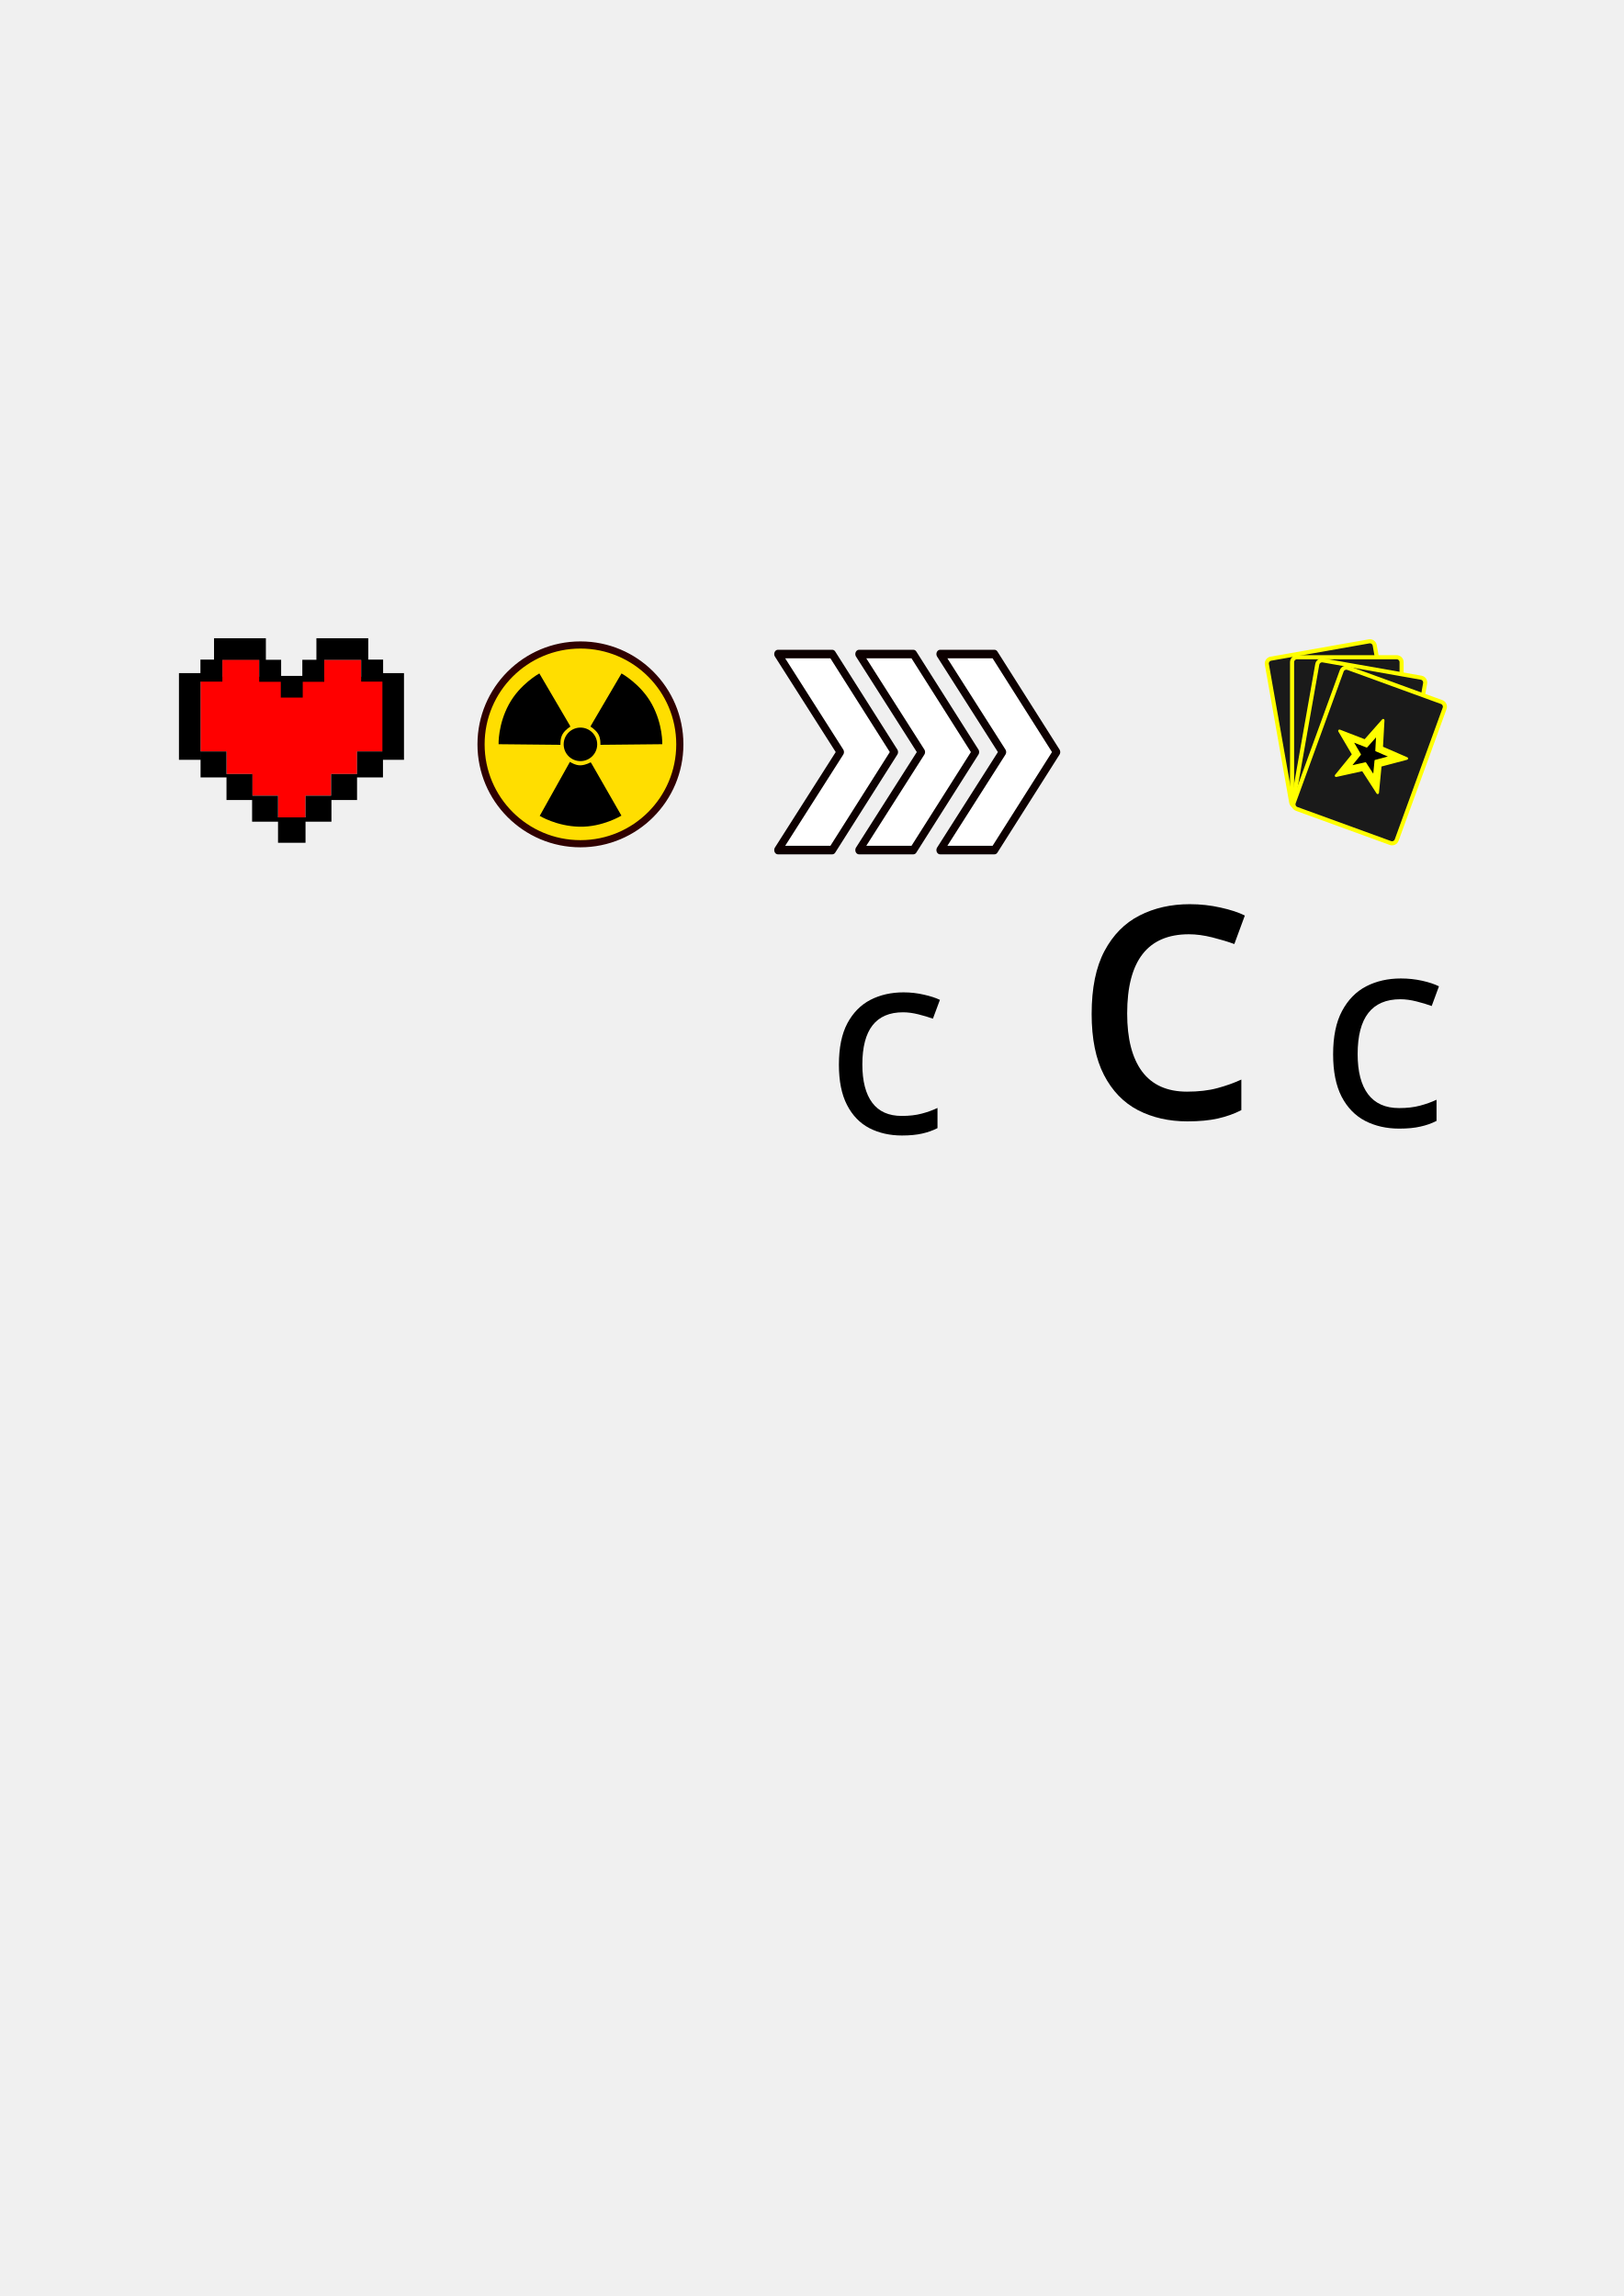
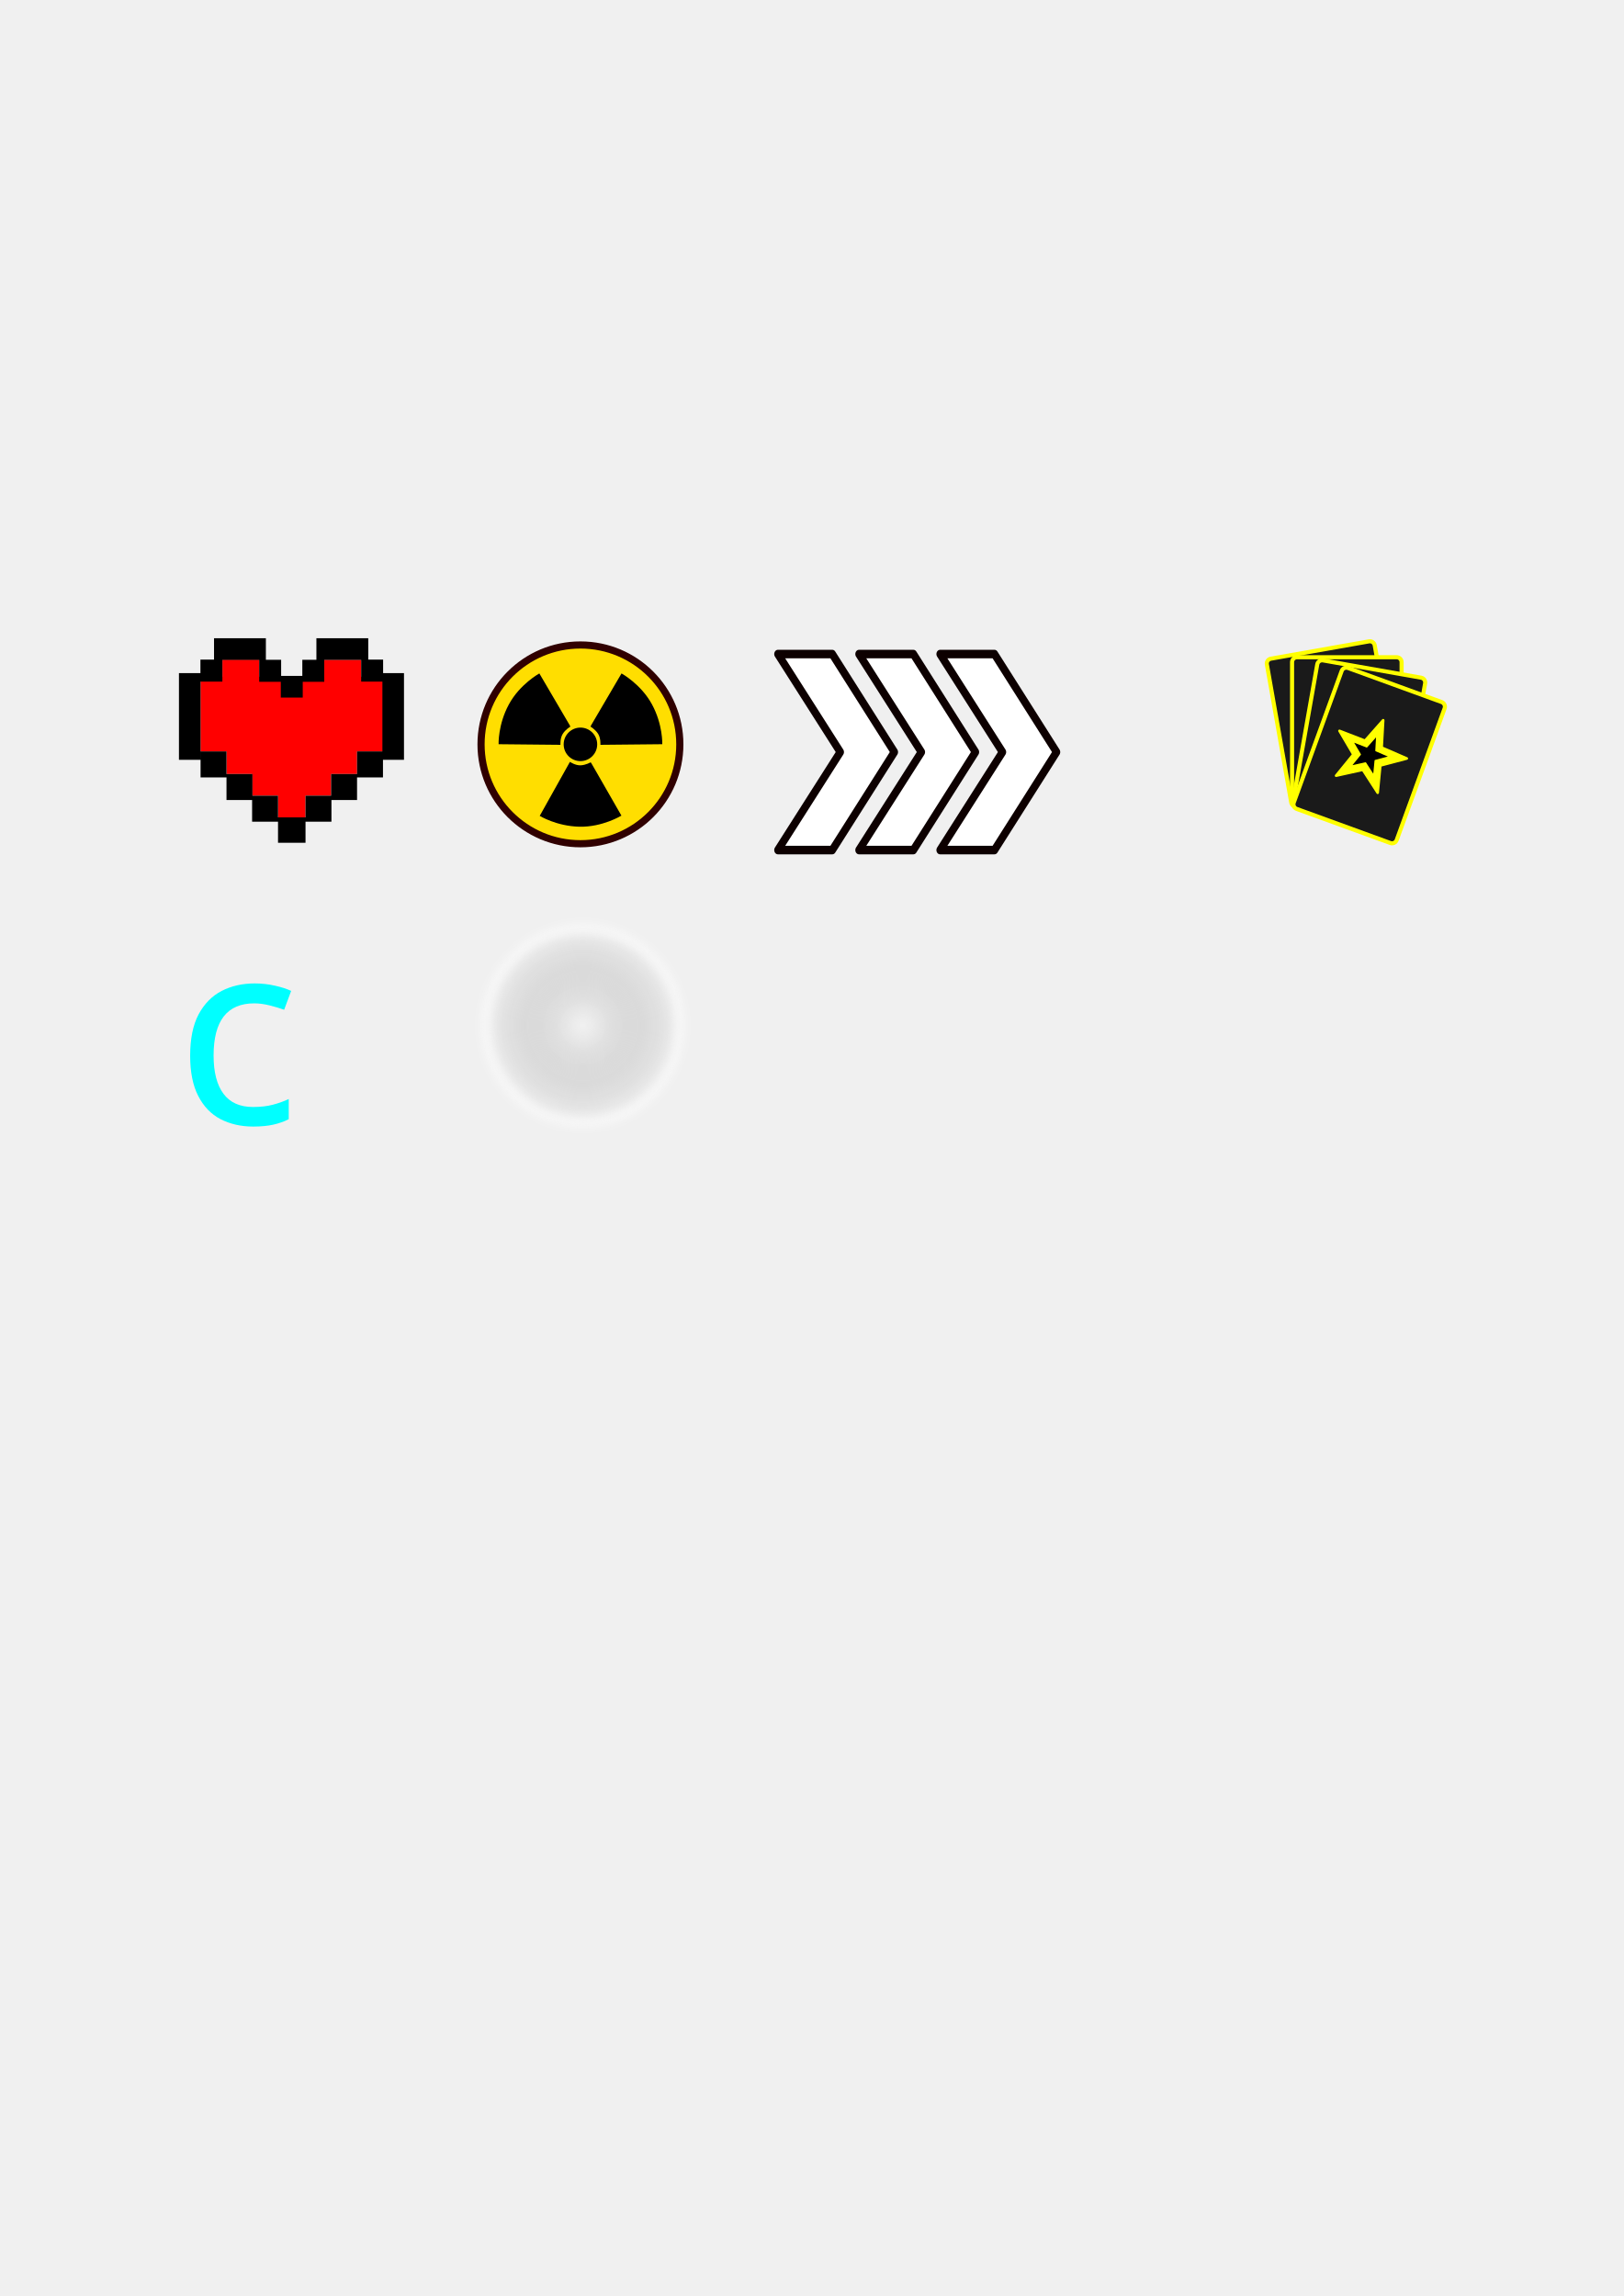
- <svg xmlns="http://www.w3.org/2000/svg" width="210mm" height="297mm" viewBox="0 0 210 297" version="1.1" id="svg8">
+ <svg xmlns="http://www.w3.org/2000/svg" xmlns:xlink="http://www.w3.org/1999/xlink" width="210mm" height="297mm" viewBox="0 0 210 297" version="1.1" id="svg8">
  <defs id="defs2">
+     <linearGradient id="linearGradient884">
+       <stop style="stop-color:#ffffff;stop-opacity:0.392" offset="0" id="stop880" />
+       <stop style="stop-color:#000000;stop-opacity:0;" offset="1" id="stop882" />
+     </linearGradient>
    <marker orient="auto" refY="0.0" refX="0.0" id="marker7006" style="overflow:visible">
      <path id="path7004" d="M 5.77,0.0 L -2.88,5.0 L -2.88,-5.0 L 5.77,0.0 z " style="fill-rule:evenodd;fill:#ffffff;stroke:#000000;stroke-width:1pt;stroke-opacity:1" transform="scale(-0.8) translate(-6,0)" />
    </marker>
    <marker orient="auto" refY="0.0" refX="0.0" id="Tail" style="overflow:visible">
      <g id="g4858" transform="scale(-1.2)" style="stroke:#000000;stroke-opacity:1;fill:#000000;fill-opacity:1">
        <path id="path4846" d="M -3.805,-3.959 L 0.544,0" style="fill:#000000;fill-rule:evenodd;stroke:#000000;stroke-width:0.8;stroke-linecap:round;stroke-opacity:1;fill-opacity:1" />
        <path id="path4848" d="M -1.287,-3.959 L 3.062,0" style="fill:#000000;fill-rule:evenodd;stroke:#000000;stroke-width:0.8;stroke-linecap:round;stroke-opacity:1;fill-opacity:1" />
        <path id="path4850" d="M 1.305,-3.959 L 5.654,0" style="fill:#000000;fill-rule:evenodd;stroke:#000000;stroke-width:0.8;stroke-linecap:round;stroke-opacity:1;fill-opacity:1" />
        <path id="path4852" d="M -3.805,4.178 L 0.544,0.22" style="fill:#000000;fill-rule:evenodd;stroke:#000000;stroke-width:0.8;stroke-linecap:round;stroke-opacity:1;fill-opacity:1" />
        <path id="path4854" d="M -1.287,4.178 L 3.062,0.22" style="fill:#000000;fill-rule:evenodd;stroke:#000000;stroke-width:0.8;stroke-linecap:round;stroke-opacity:1;fill-opacity:1" />
        <path id="path4856" d="M 1.305,4.178 L 5.654,0.22" style="fill:#000000;fill-rule:evenodd;stroke:#000000;stroke-width:0.8;stroke-linecap:round;stroke-opacity:1;fill-opacity:1" />
      </g>
    </marker>
+     <radialGradient xlink:href="#linearGradient884" id="radialGradient886" cx="82.89" cy="133.128" fx="82.89" fy="133.128" r="13.229" gradientUnits="userSpaceOnUse" gradientTransform="matrix(0.9772123,0.00371094,-0.00369913,0.9741028,2.381338,3.140052)" />
+     <filter style="color-interpolation-filters:sRGB" id="filter982" x="-0.06" width="1.12" y="-0.06" height="1.12">
+       <feGaussianBlur stdDeviation="0.646" id="feGaussianBlur984" />
+     </filter>
  </defs>
  <g id="layer1">
    <g id="g7373">
      <path id="rect4598" transform="scale(0.2645833)" d="M 108.697 322.484 L 108.697 330.871 L 98.014 330.871 L 98.014 367.365 L 110.717 367.365 L 110.717 378.416 L 123.236 378.416 L 123.236 389.012 L 135.906 389.012 L 135.906 399.621 L 149.344 399.621 L 149.344 389.012 L 161.863 389.012 L 161.863 378.416 L 174.533 378.416 L 174.533 367.365 L 187.203 367.365 L 187.203 330.871 L 176.551 330.871 L 176.551 322.576 L 158.506 322.576 L 158.506 330.871 L 126.705 330.871 L 126.705 322.484 L 108.697 322.484 z " style="opacity:1;fill:#ff0000;fill-opacity:1;fill-rule:nonzero;stroke:none;stroke-width:1.269;stroke-linecap:round;stroke-linejoin:round;stroke-miterlimit:4;stroke-dasharray:none;stroke-dashoffset:0;stroke-opacity:0.882;paint-order:markers fill stroke" />
      <path id="rect859" transform="scale(0.2645833)" d="M 104.625 312.033 L 104.625 322.484 L 97.975 322.484 L 97.975 329.088 L 87.475 329.088 L 87.475 371.473 L 98.033 371.473 L 98.033 333.244 L 108.697 333.244 L 108.697 322.629 L 126.705 322.629 L 126.705 333.336 L 137.264 333.336 L 137.264 341.043 L 147.984 341.043 L 147.984 333.336 L 158.506 333.336 L 158.506 322.629 L 176.551 322.629 L 176.551 333.244 L 186.916 333.244 L 186.916 367.365 L 174.533 367.365 L 174.533 378.416 L 161.863 378.416 L 161.863 389.012 L 149.344 389.012 L 149.344 399.621 L 135.906 399.621 L 135.906 389.012 L 123.387 389.012 L 123.387 378.416 L 110.717 378.416 L 110.717 367.365 L 98.045 367.365 L 98.045 380.08 L 110.717 380.08 L 110.717 391.131 L 123.236 391.131 L 123.236 401.727 L 135.906 401.727 L 135.906 412.033 L 149.344 412.033 L 149.344 401.727 L 162.014 401.727 L 162.014 391.131 L 174.533 391.131 L 174.533 380.08 L 187.203 380.08 L 187.203 371.473 L 197.475 371.473 L 197.475 329.088 L 187.273 329.088 L 187.273 322.484 L 180.008 322.484 L 180.008 312.033 L 154.668 312.033 L 154.668 322.576 L 147.785 322.576 L 147.785 330.447 L 137.426 330.447 L 137.426 322.576 L 129.967 322.576 L 129.967 312.033 L 104.625 312.033 z " style="opacity:1;fill:#000000;fill-opacity:1;fill-rule:nonzero;stroke:none;stroke-width:0.653;stroke-linecap:round;stroke-linejoin:round;stroke-miterlimit:4;stroke-dasharray:none;stroke-dashoffset:0;stroke-opacity:0.882;paint-order:markers fill stroke" />
    </g>
    <g id="g4782">
      <ellipse ry="12.854" rx="12.854" cy="96.286" cx="75.07" id="path4763" style="opacity:1;fill:#ffde00;fill-opacity:1;fill-rule:nonzero;stroke:#300000;stroke-width:0.926;stroke-linecap:round;stroke-linejoin:round;stroke-miterlimit:4;stroke-dasharray:none;stroke-dashoffset:0;stroke-opacity:1;paint-order:markers fill stroke" />
      <ellipse ry="2.168" rx="2.168" cy="96.286" cx="75.07" id="path4741" style="opacity:1;fill:#000000;fill-opacity:1;fill-rule:nonzero;stroke:none;stroke-width:0.015;stroke-linecap:round;stroke-linejoin:round;stroke-miterlimit:4;stroke-dasharray:none;stroke-dashoffset:0;stroke-opacity:0.882;paint-order:markers fill stroke" />
      <path id="path4743" d="M 73.771,93.992 73.664,93.778 69.757,87.113 c 0,0 -2.517,1.375 -3.942,4.004 -1.425,2.629 -1.33,5.15 -1.33,5.15 l 8.003,0.08 c 0,0 -0.066,-0.839 0.294,-1.419 0.361,-0.58 0.99,-0.937 0.99,-0.937 z" style="fill:#000000;fill-opacity:1;stroke:none;stroke-width:0.075px;stroke-linecap:butt;stroke-linejoin:miter;stroke-opacity:1" />
      <path style="fill:#000000;fill-opacity:1;stroke:none;stroke-width:0.075px;stroke-linecap:butt;stroke-linejoin:miter;stroke-opacity:1" d="m 76.368,93.992 0.107,-0.214 3.908,-6.665 c 0,0 2.517,1.375 3.942,4.004 1.425,2.629 1.33,5.15 1.33,5.15 l -8.003,0.08 c 0,0 0.066,-0.839 -0.294,-1.419 -0.361,-0.58 -0.99,-0.937 -0.99,-0.937 z" id="path4745" />
      <path id="path4747" d="m 76.393,98.604 0.133,0.199 3.844,6.702 c 0,0 -2.444,1.502 -5.433,1.434 -2.989,-0.069 -5.131,-1.403 -5.131,-1.403 l 3.905,-6.986 c 0,0 0.695,0.474 1.377,0.449 0.682,-0.025 1.305,-0.394 1.305,-0.394 z" style="fill:#000000;fill-opacity:1;stroke:none;stroke-width:0.075px;stroke-linecap:butt;stroke-linejoin:miter;stroke-opacity:1" />
    </g>
    <g id="g7164">
      <g id="g7268" transform="matrix(0.1437748,0,0,0.1670097,99.68056,63.00241)">
        <path id="rect7255" d="m 79.406,129.357 56.127,75.905 -56.127,75.904 h 48.91 l 55.86,-75.904 -55.86,-75.905 z" style="opacity:1;fill:#ffffff;fill-opacity:1;fill-rule:nonzero;stroke:#0d0000;stroke-width:6.615;stroke-linecap:round;stroke-linejoin:round;stroke-miterlimit:3;stroke-dasharray:none;stroke-dashoffset:0;stroke-opacity:1;paint-order:markers fill stroke" />
        <path style="opacity:1;fill:#ffffff;fill-opacity:1;fill-rule:nonzero;stroke:#0d0000;stroke-width:6.615;stroke-linecap:round;stroke-linejoin:round;stroke-miterlimit:3;stroke-dasharray:none;stroke-dashoffset:0;stroke-opacity:1;paint-order:markers fill stroke" d="m 152.355,129.357 56.127,75.905 -56.127,75.904 h 48.91 l 55.86,-75.904 -55.86,-75.905 z" id="path7261" />
        <path id="path7263" d="M 6.457,129.357 62.583,205.262 6.457,281.166 H 55.367 L 111.226,205.262 55.367,129.357 Z" style="opacity:1;fill:#ffffff;fill-opacity:1;fill-rule:nonzero;stroke:#0d0000;stroke-width:6.615;stroke-linecap:round;stroke-linejoin:round;stroke-miterlimit:3;stroke-dasharray:none;stroke-dashoffset:0;stroke-opacity:1;paint-order:markers fill stroke" />
      </g>
      <rect transform="rotate(-10)" style="opacity:1;fill:#1a1a1a;fill-opacity:1;fill-rule:nonzero;stroke:#ffff00;stroke-width:0.529;stroke-linecap:round;stroke-linejoin:round;stroke-miterlimit:3;stroke-dasharray:none;stroke-dashoffset:0;stroke-opacity:1;paint-order:markers fill stroke" id="rect7305" width="14.166" height="19.402" x="146.437" y="112.45" ry="0.638" />
      <rect ry="0.638" y="85.018" x="167.108" height="19.402" width="14.166" id="rect7303" style="opacity:1;fill:#1a1a1a;fill-opacity:1;fill-rule:nonzero;stroke:#ffff00;stroke-width:0.529;stroke-linecap:round;stroke-linejoin:round;stroke-miterlimit:3;stroke-dasharray:none;stroke-dashoffset:0;stroke-opacity:1;paint-order:markers fill stroke" />
      <rect transform="rotate(10)" style="opacity:1;fill:#1a1a1a;fill-opacity:1;fill-rule:nonzero;stroke:#ffff00;stroke-width:0.529;stroke-linecap:round;stroke-linejoin:round;stroke-miterlimit:3;stroke-dasharray:none;stroke-dashoffset:0;stroke-opacity:1;paint-order:markers fill stroke" id="rect7301" width="14.166" height="19.402" x="182.702" y="54.414" ry="0.638" />
      <rect ry="0.638" y="21.566" x="192.744" height="19.402" width="14.166" id="rect7281" style="opacity:1;fill:#1a1a1a;fill-opacity:1;fill-rule:nonzero;stroke:#ffff00;stroke-width:0.529;stroke-linecap:round;stroke-linejoin:round;stroke-miterlimit:3;stroke-dasharray:none;stroke-dashoffset:0;stroke-opacity:1;paint-order:markers fill stroke" transform="rotate(20)" />
      <path style="opacity:1;fill:#ffff00;fill-opacity:1;fill-rule:nonzero;stroke:#ffff00;stroke-width:0.397;stroke-linecap:round;stroke-linejoin:round;stroke-miterlimit:4;stroke-dasharray:none;stroke-dashoffset:0;stroke-opacity:1;paint-order:markers fill stroke" id="path897" d="m 179.004,102.829 -2.599,-3.25 -3.951,1.307 2.288,-3.476 -2.464,-3.354 4.013,1.102 2.428,-3.38 0.192,4.157 3.965,1.265 -3.894,1.467 z" transform="matrix(0.8465028,0.08611858,-0.08611858,0.8465028,35.50801,0.08529964)" />
      <path transform="matrix(0.4732088,0.04814168,-0.04814168,0.4732088,97.92252,43.08493)" d="m 179.004,102.829 -2.599,-3.25 -3.951,1.307 2.288,-3.476 -2.464,-3.354 4.013,1.102 2.428,-3.38 0.192,4.157 3.965,1.265 -3.894,1.467 z" id="path899" style="opacity:1;fill:#000000;fill-opacity:1;fill-rule:nonzero;stroke:#ffff00;stroke-width:0.397;stroke-linecap:round;stroke-linejoin:round;stroke-miterlimit:4;stroke-dasharray:none;stroke-dashoffset:0;stroke-opacity:1;paint-order:markers fill stroke" />
-       <text xml:space="preserve" style="font-style:normal;font-variant:normal;font-weight:normal;font-stretch:normal;font-size:11.098px;line-height:1.25;font-family:'Franklin Gothic Heavy';-inkscape-font-specification:'Franklin Gothic Heavy, ';letter-spacing:0px;word-spacing:0px;fill:#000000;fill-opacity:1;stroke:none;stroke-width:1.04" x="106.672" y="146.552" id="text875">
-         <tspan id="tspan873" x="106.672" y="146.552" style="font-style:normal;font-variant:normal;font-weight:normal;font-stretch:normal;font-size:33.295px;font-family:'AR DARLING';-inkscape-font-specification:'AR DARLING';stroke-width:1.04">c</tspan>
+       <text xml:space="preserve" style="font-style:normal;font-variant:normal;font-weight:normal;font-stretch:normal;font-size:11.098px;line-height:1.25;font-family:'Franklin Gothic Heavy';-inkscape-font-specification:'Franklin Gothic Heavy, ';letter-spacing:0px;word-spacing:0px;fill:#00ffff;fill-opacity:1;stroke:none;stroke-width:1.04" x="22.765" y="145.396" id="text875">
+         <tspan id="tspan873" x="22.765" y="145.396" style="font-style:normal;font-variant:normal;font-weight:normal;font-stretch:normal;font-size:33.295px;font-family:'AR DARLING';-inkscape-font-specification:'AR DARLING';fill:#00ffff;fill-opacity:1;stroke-width:1.04">c</tspan>
      </text>
-       <text id="text879" y="144.554" x="138.405" style="font-style:normal;font-variant:normal;font-weight:normal;font-stretch:normal;font-size:16.849px;line-height:1.25;font-family:'Franklin Gothic Heavy';-inkscape-font-specification:'Franklin Gothic Heavy, ';letter-spacing:0px;word-spacing:0px;fill:#000000;fill-opacity:1;stroke:none;stroke-width:1.58" xml:space="preserve">
-         <tspan style="font-style:normal;font-variant:normal;font-weight:normal;font-stretch:normal;font-size:50.547px;font-family:'High Tower Text';-inkscape-font-specification:'High Tower Text';stroke-width:1.58" y="144.554" x="138.405" id="tspan877">c</tspan>
-       </text>
-       <text xml:space="preserve" style="font-style:normal;font-variant:normal;font-weight:normal;font-stretch:normal;font-size:11.648px;line-height:1.25;font-family:'Franklin Gothic Heavy';-inkscape-font-specification:'Franklin Gothic Heavy, ';letter-spacing:0px;word-spacing:0px;fill:#000000;fill-opacity:1;stroke:none;stroke-width:1.092" x="170.498" y="145.648" id="text883">
-         <tspan id="tspan881" x="170.498" y="145.648" style="font-style:normal;font-variant:normal;font-weight:normal;font-stretch:normal;font-size:34.944px;font-family:'Swis721 BdOul BT';-inkscape-font-specification:'Swis721 BdOul BT';stroke-width:1.092">c</tspan>
-       </text>
+       <circle style="opacity:1;fill:url(#radialGradient886);fill-opacity:1;fill-rule:nonzero;stroke:#ffffff;stroke-width:0.822;stroke-linecap:round;stroke-linejoin:round;stroke-miterlimit:3;stroke-dasharray:none;stroke-dashoffset:0;stroke-opacity:0.882;paint-order:markers fill stroke;filter:url(#filter982)" id="path878" transform="matrix(0.9653883,0,0,0.9653883,-4.645135,4.137166)" cy="133.128" cx="82.89" r="12.928" />
    </g>
  </g>
</svg>
